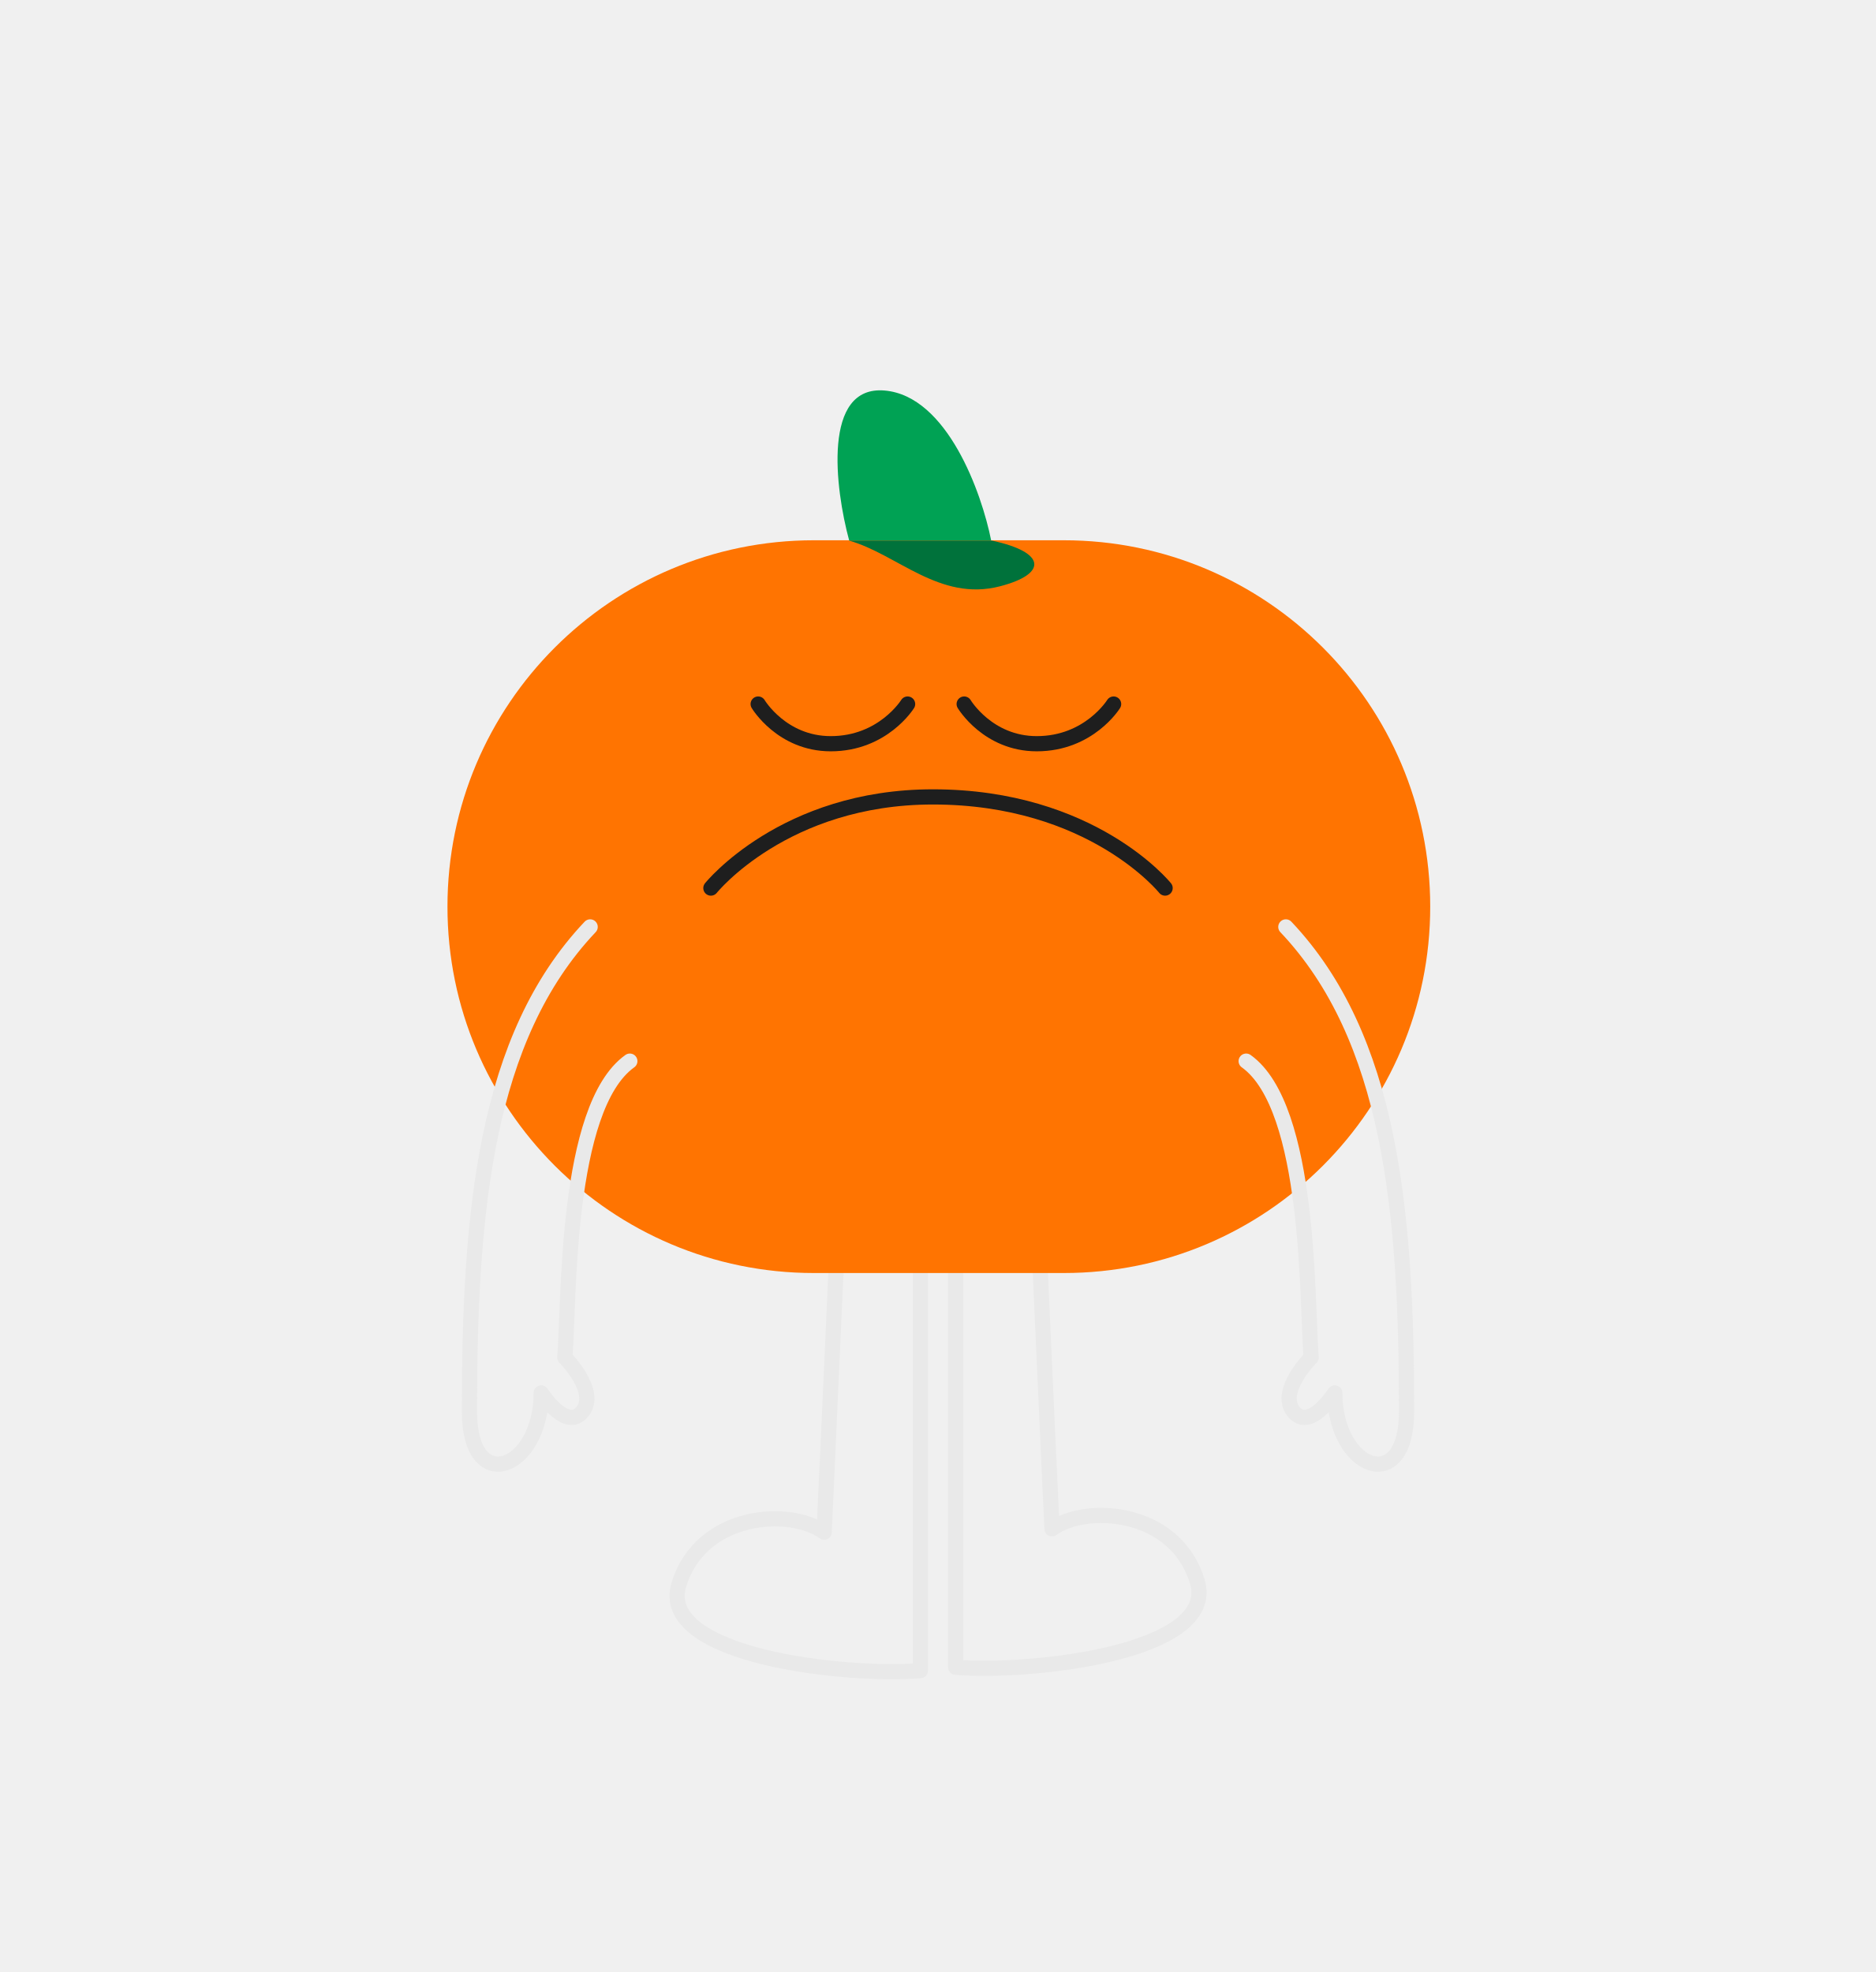
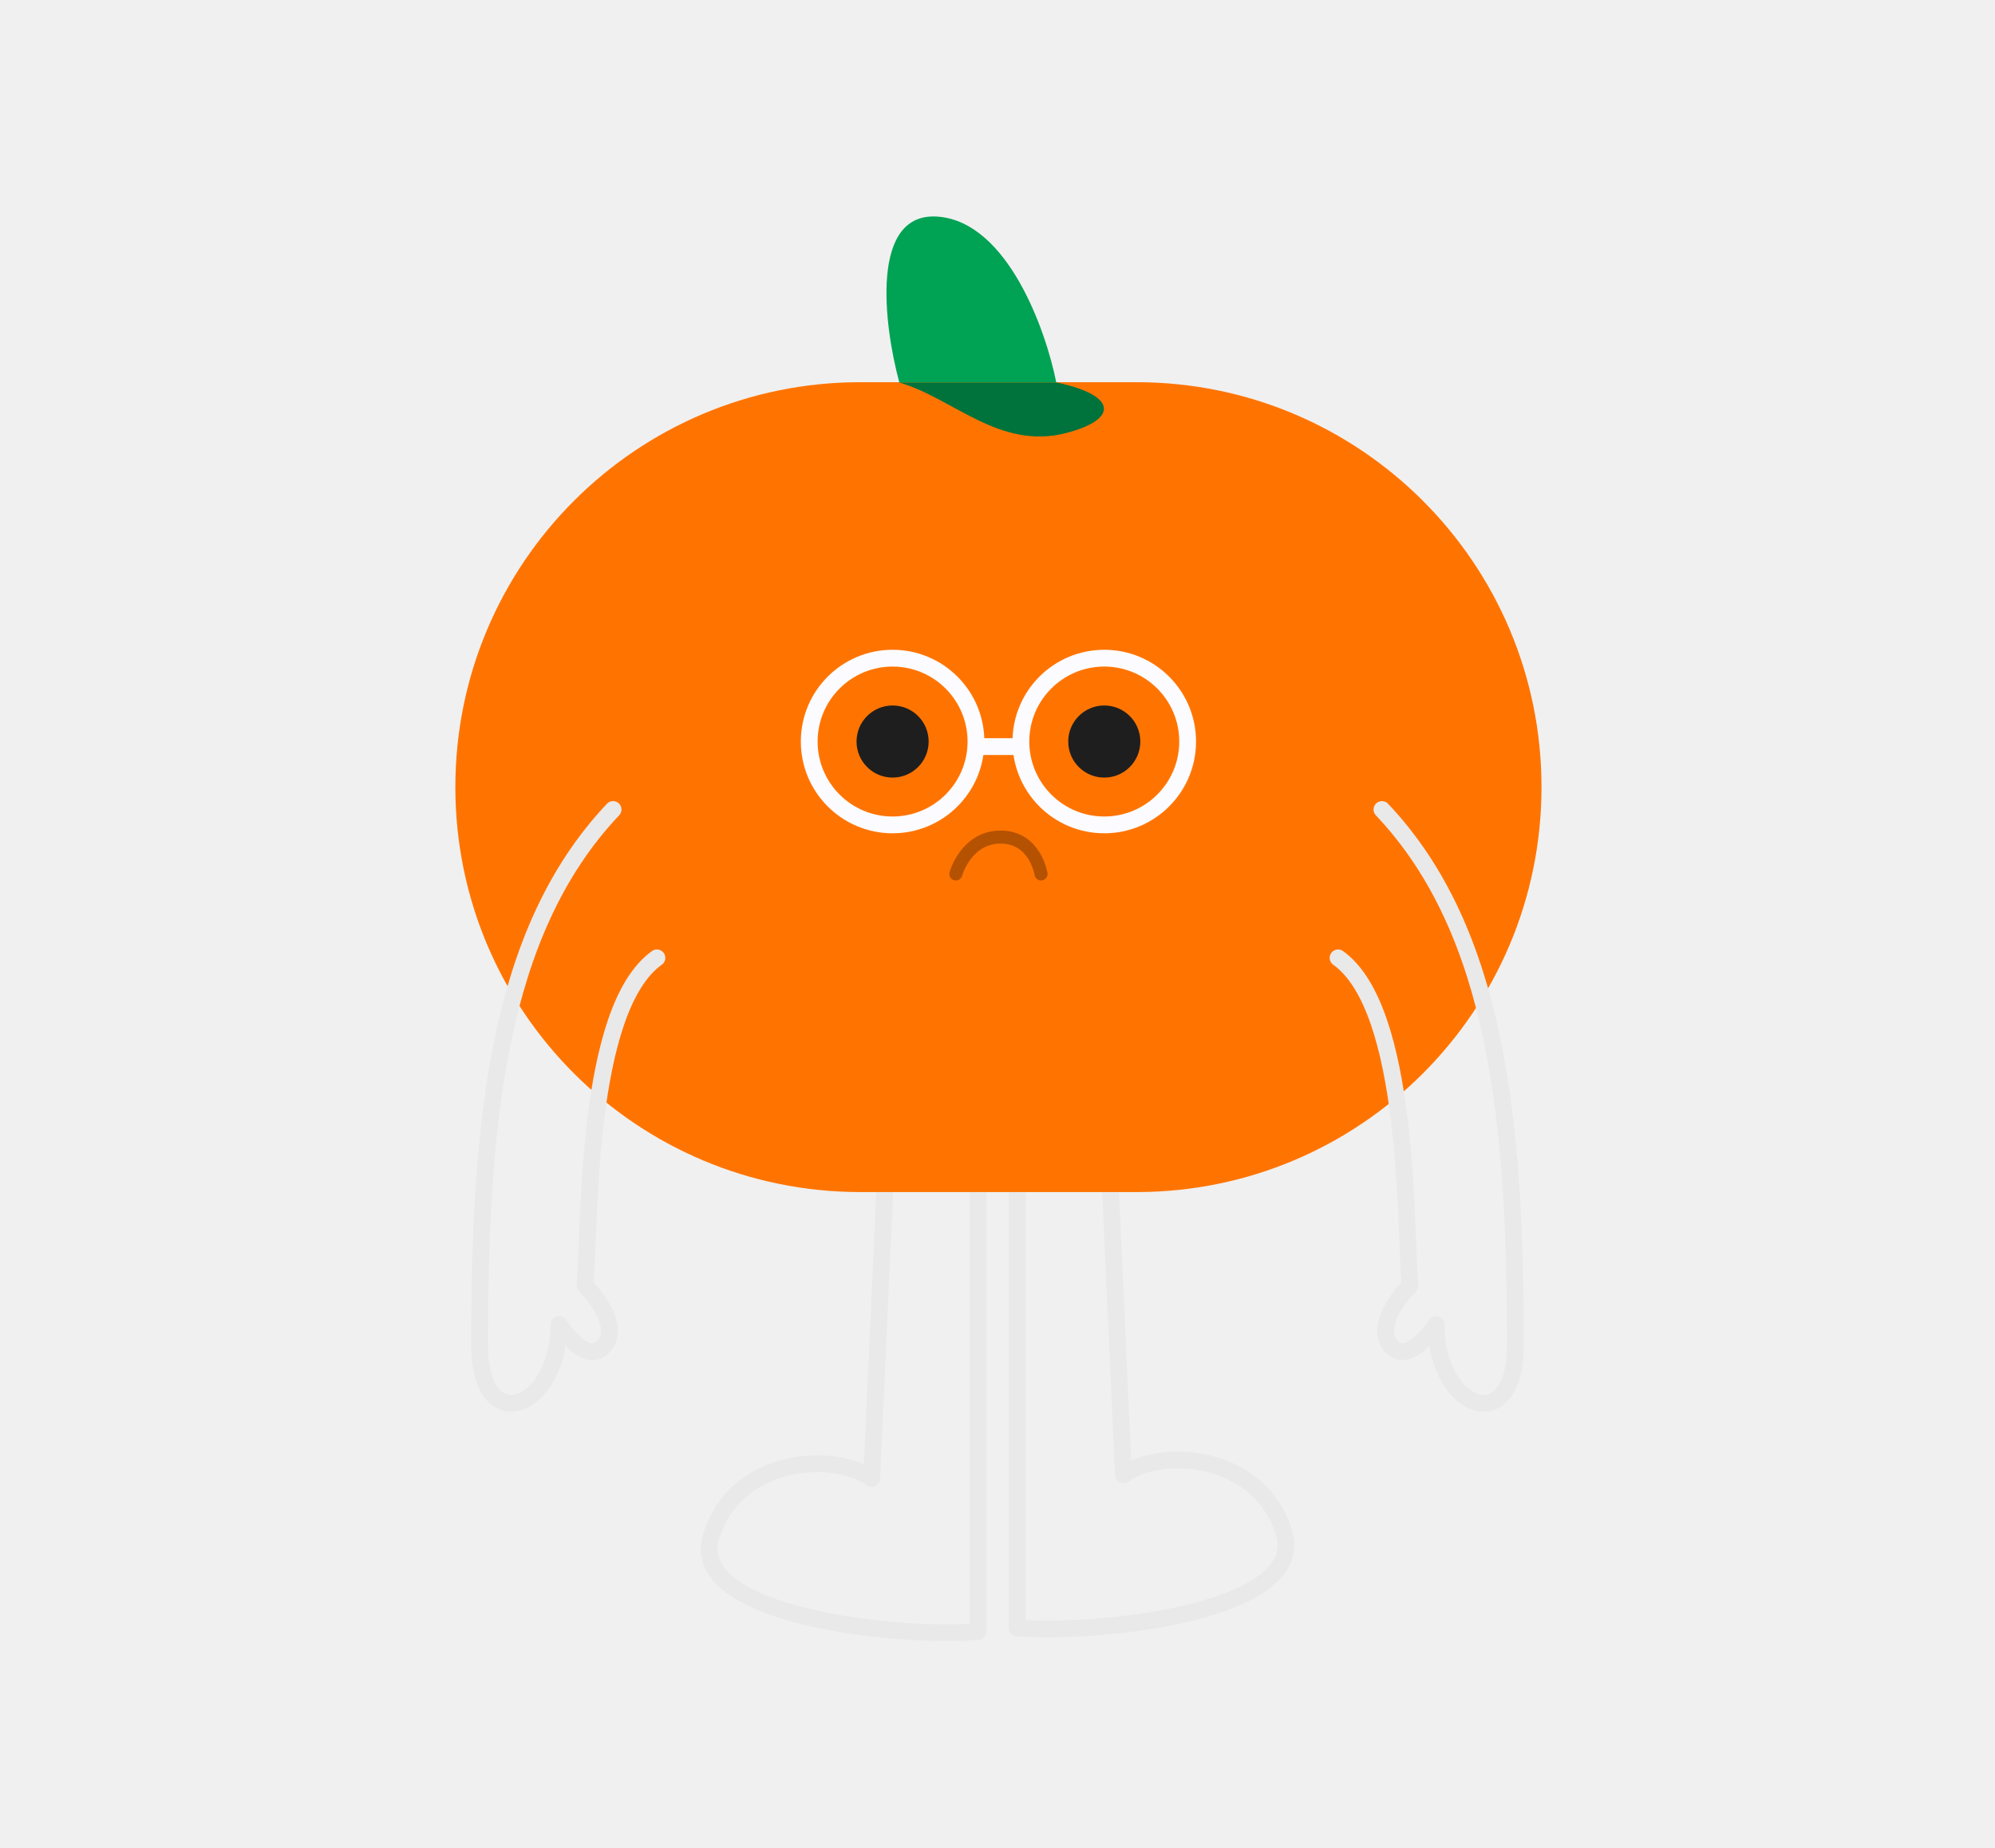
- <svg xmlns="http://www.w3.org/2000/svg" width="1111" height="1168" viewBox="0 0 1111 1168" fill="none">
-   <g clip-path="url(#clip0_679_220)">
-     <path d="M615.999 752L622.999 905.5C642.666 891 695.799 893.7 708.999 936.5C722.199 979.3 608.999 991.167 565.999 987.5V752" stroke="#E9E9E9" stroke-width="9" stroke-linecap="round" stroke-linejoin="round" />
-     <path d="M495.064 754L488.063 907.5C468.397 893 415.264 895.7 402.064 938.5C388.864 981.3 502.064 993.167 545.064 989.5V754" stroke="#E9E9E9" stroke-width="9" stroke-linecap="round" stroke-linejoin="round" />
-     <rect x="265" y="320" width="582" height="434" rx="217" fill="#FF7401" />
-     <path d="M523.933 231.311C486.934 228.079 494.502 289.215 502.911 320.188H587C581.394 291.909 560.933 234.543 523.933 231.311Z" fill="#00A254" />
-     <path d="M592.102 347.285C620.488 339.961 619.635 327.062 587.469 320.21L502.892 320.21C531.325 328.248 556.443 356.485 592.102 347.285Z" fill="#00723B" />
-     <path d="M421 526C421 526 464.353 472 552.5 472C646.752 472 690 526 690 526" stroke="#1E1E1E" stroke-width="9" stroke-linecap="round" stroke-linejoin="round" />
-     <path d="M449 417C449 417 463 440.5 492 440.5C523.008 440.5 537.5 417 537.5 417" stroke="#1E1E1E" stroke-width="9" stroke-linecap="round" stroke-linejoin="round" />
-     <path d="M571 417C571 417 585 440.5 614 440.5C645.008 440.5 659.5 417 659.5 417" stroke="#1E1E1E" stroke-width="9" stroke-linecap="round" stroke-linejoin="round" />
-     <path d="M349.5 549C287.499 614.5 278.002 716.875 278 836C277.999 886.5 320.501 870.5 320.501 825C320.501 825 335.386 848.144 345 836C354.5 824 334.501 804 334.501 804C337.167 771.5 334.501 656 373 628.5" stroke="#E9E9E9" stroke-width="9" stroke-linecap="round" stroke-linejoin="round" />
-     <path d="M761.5 549C823.501 614.5 832.998 716.875 833 836C833.001 886.5 790.499 870.5 790.499 825C790.499 825 775.614 848.144 766 836C756.5 824 776.499 804 776.499 804C773.833 771.5 776.499 656 738 628.5" stroke="#E9E9E9" stroke-width="9" stroke-linecap="round" stroke-linejoin="round" />
+ <svg xmlns="http://www.w3.org/2000/svg" width="1069" height="990" viewBox="0 0 1069 990" fill="none">
+   <g clip-path="url(#clip0_709_141)">
+     <path d="M594.999 636.812L601.999 790.312C621.666 775.812 674.799 778.513 687.999 821.312C701.199 864.112 587.999 875.979 544.999 872.312V636.812" stroke="#E9E9E9" stroke-width="9" stroke-linecap="round" stroke-linejoin="round" />
+     <path d="M474.064 638.812L467.063 792.312C447.397 777.812 394.264 780.513 381.064 823.312C367.864 866.112 481.064 877.979 524.064 874.312V638.812" stroke="#E9E9E9" stroke-width="9" stroke-linecap="round" stroke-linejoin="round" />
+     <rect x="244" y="204.812" width="582" height="434" rx="217" fill="#FF7401" />
+     <path d="M502.933 116.123C465.934 112.891 473.502 174.028 481.911 205H566C560.394 176.721 539.933 119.355 502.933 116.123Z" fill="#00A254" />
+     <path d="M571.102 232.097C599.488 224.774 598.635 211.874 566.469 205.022L481.892 205.023C510.325 213.061 535.443 241.297 571.102 232.097Z" fill="#00723B" />
+     <path d="M328.5 433.812C266.499 499.312 257.002 601.687 257 720.812C256.999 771.312 299.501 755.312 299.501 709.812C299.501 709.812 314.386 732.956 324 720.812C333.5 708.812 313.501 688.812 313.501 688.812C316.167 656.312 313.501 540.812 352 513.312" stroke="#E9E9E9" stroke-width="9" stroke-linecap="round" stroke-linejoin="round" />
+     <path d="M740.5 433.812C802.501 499.312 811.998 601.687 812 720.812C812.001 771.312 769.499 755.312 769.499 709.812C769.499 709.812 754.614 732.956 745 720.812C735.5 708.812 755.499 688.812 755.499 688.812C752.833 656.312 755.499 540.812 717 513.312" stroke="#E9E9E9" stroke-width="9" stroke-linecap="round" stroke-linejoin="round" />
+     <path d="M512.173 468.352C512.173 468.352 517.619 448.586 536.176 448.586C554.734 448.586 557.826 468.352 557.826 468.352" stroke="#B55201" stroke-width="7" stroke-linecap="round" />
+     <circle cx="591.714" cy="397.381" r="19.32" fill="#1E1E1E" />
+     <circle cx="478.286" cy="397.381" r="19.32" fill="#1E1E1E" />
+     <circle cx="591.714" cy="397.381" r="44.673" stroke="#FCFBFF" stroke-width="9" stroke-linecap="round" stroke-linejoin="round" />
+     <circle cx="478.286" cy="397.381" r="44.673" stroke="#FCFBFF" stroke-width="9" stroke-linecap="round" stroke-linejoin="round" />
+     <path d="M527.077 400.091H545.743" stroke="#FCFBFF" stroke-width="9" stroke-linecap="round" stroke-linejoin="round" />
  </g>
  <defs>
-     <clipPath id="clip0_679_220">
-       <rect width="1111" height="1168" fill="white" />
+     <clipPath id="clip0_709_141">
+       <rect width="1069" height="990" fill="white" />
    </clipPath>
  </defs>
</svg>
